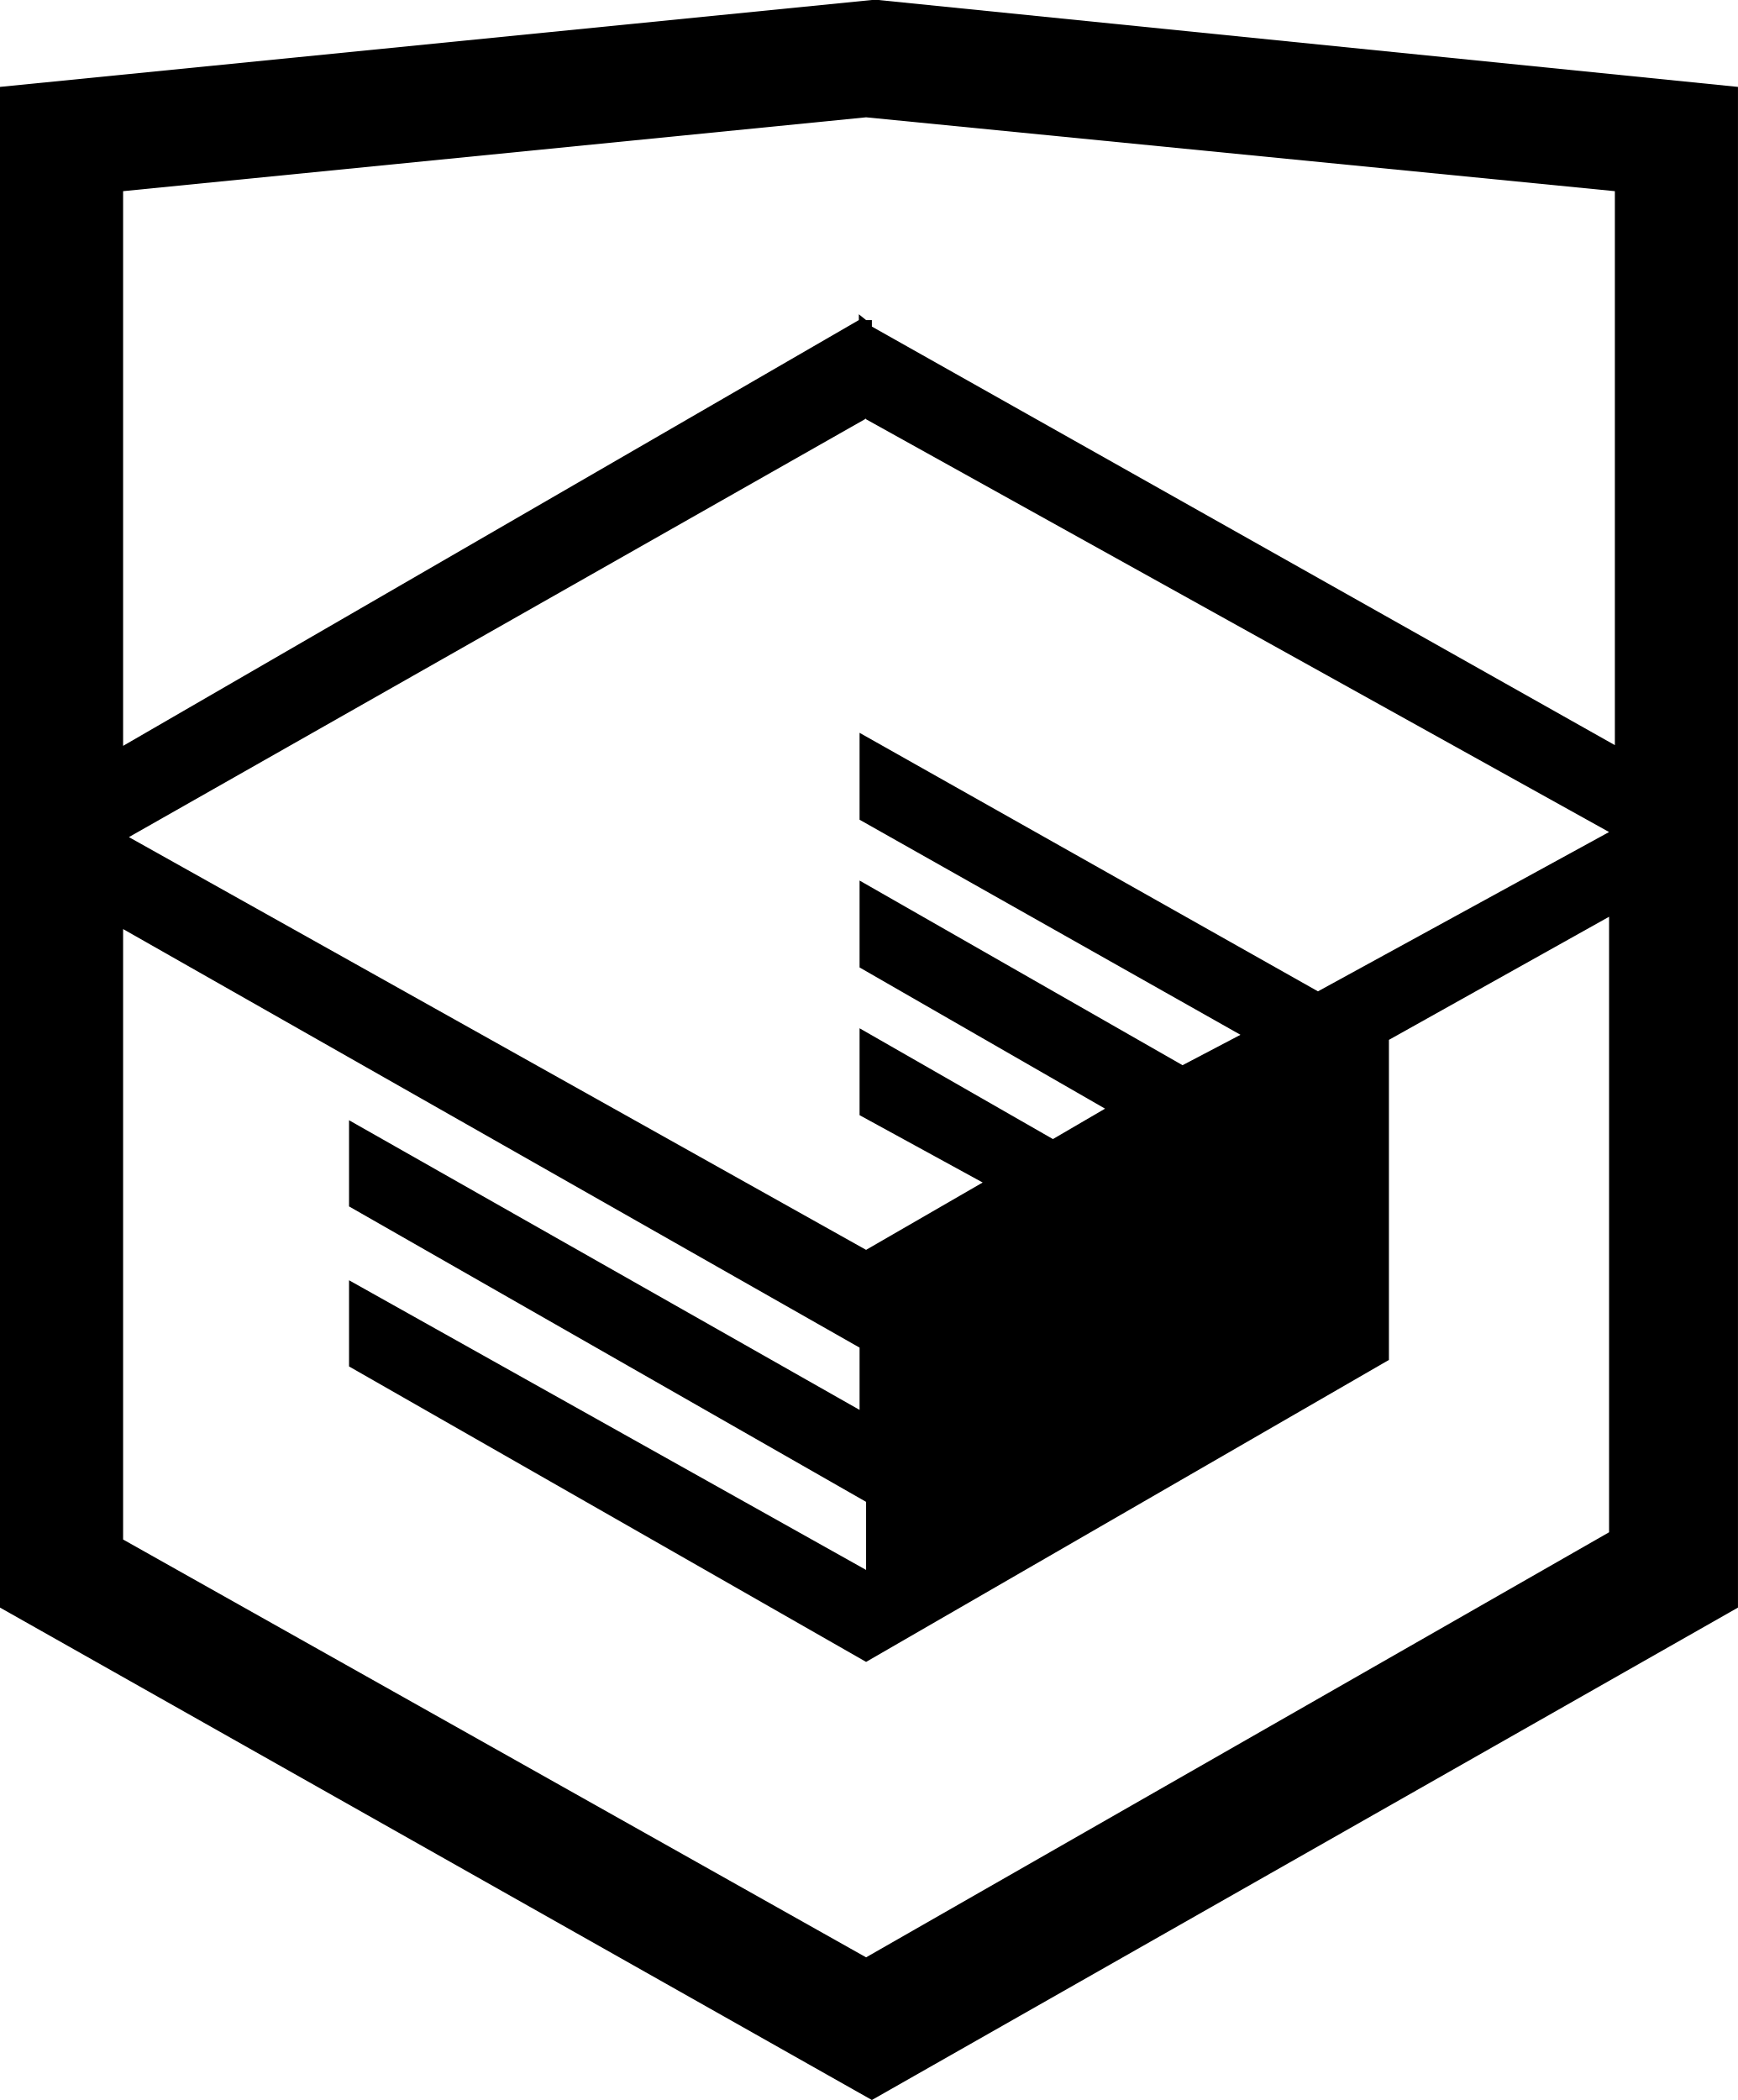
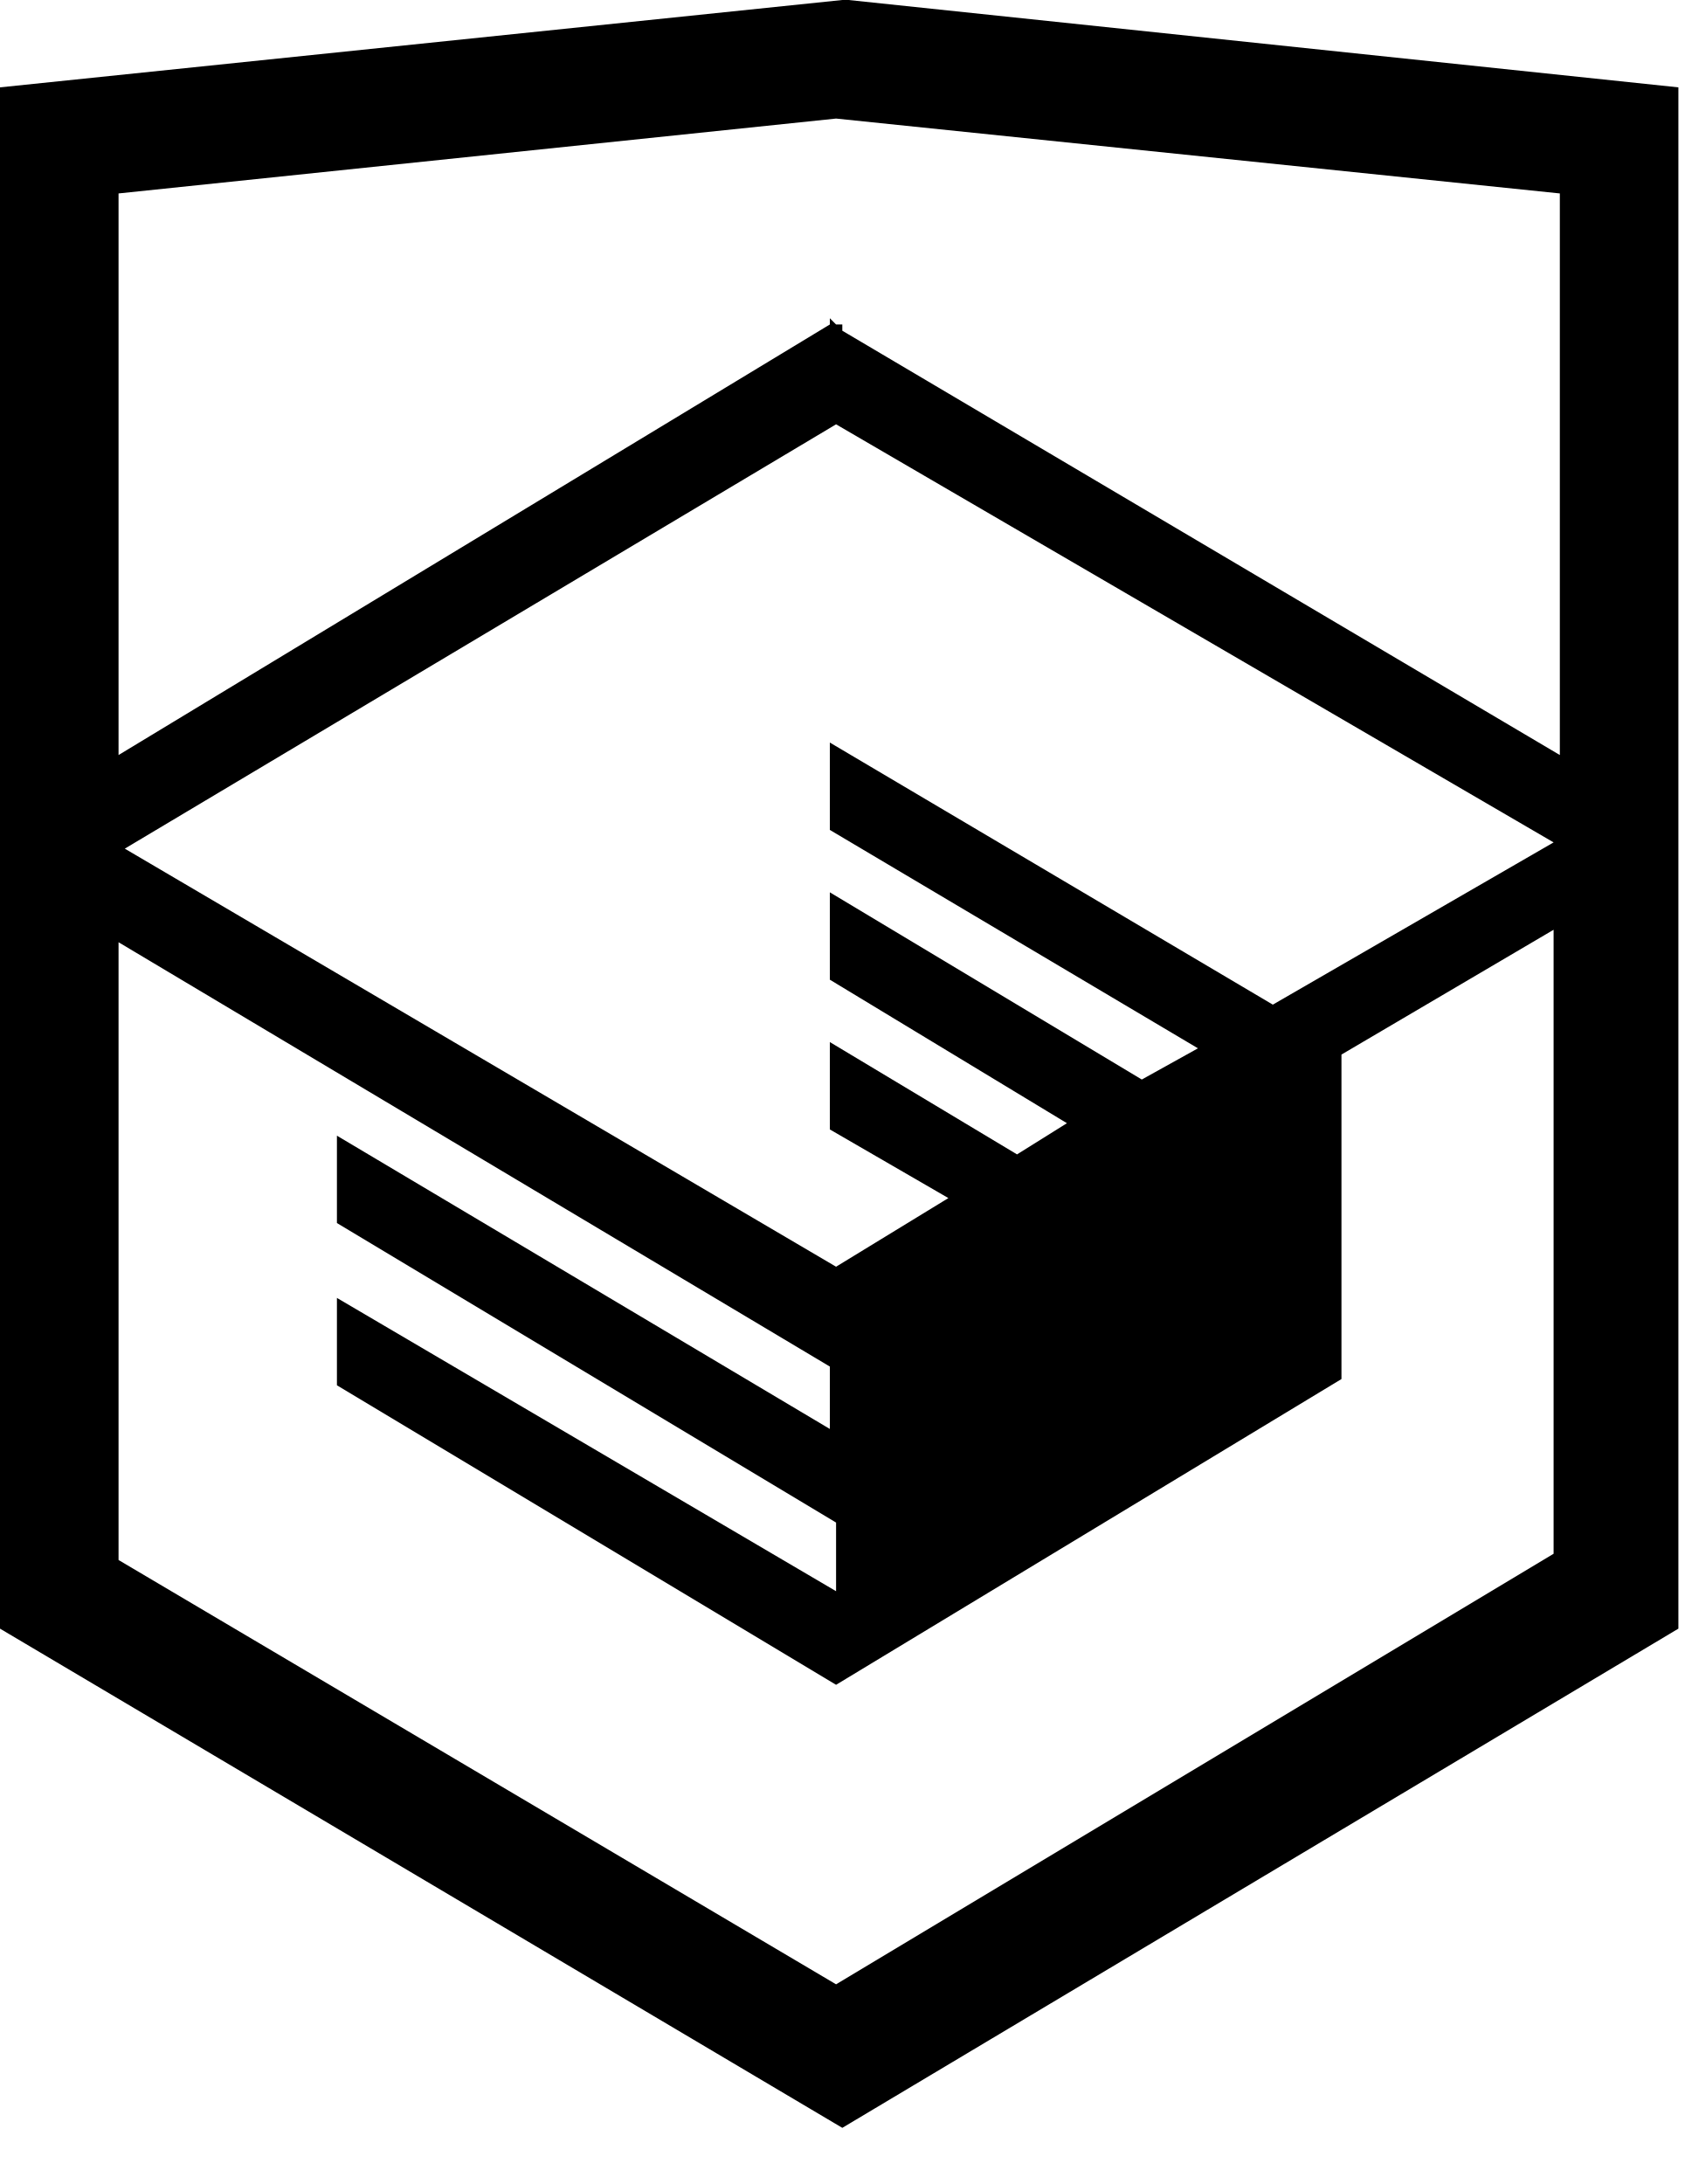
- <svg xmlns="http://www.w3.org/2000/svg" width="24" height="29" viewBox="0 0 24 29">
-   <path d="M12.13 0h-.09L0 1.2v21L12.04 29 24 22.2v-21L12.13 0ZM22.3 10.29 12.04 4.51v-.09h-.08l-.1-.08v.08L1.7 10.3V2.64l10.26-1.02L22.3 2.64v7.65Zm-10.34-4.5 10.26 5.7-4.02 2.2-6.33-3.57v1.2l5.26 2.97-.8.42-4.46-2.55v1.2l3.39 1.95-.72.42-2.67-1.53v1.2l1.7.93-1.61.93-10.18-5.7 10.18-5.78ZM1.7 12.83l10.17 5.78v.86l-7.05-4v1.19l7.14 4.08v.94l-7.14-4v1.19l7.14 4.08 7.22-4.17v-4.42l3.04-1.7v8.5l-10.26 5.87L1.7 21.26v-8.42Z" />
+ <svg xmlns="http://www.w3.org/2000/svg" width="27" height="35" viewBox="0 0 27 35">
+   <path d="M13.6 0H13.5L0 1.4V26.1L13.5 34.1L26.9 26.1V1.4L13.6 0ZM25 12.1L13.5 5.3V5.2H13.4L13.3 5.1V5.2L1.9 12.1V3.1L13.4 1.9L25 3.1V12.1ZM13.4 6.8L24.9 13.5L20.4 16.1L13.3 11.9V13.3L19.2 16.8L18.3 17.3L13.3 14.3V15.7L17.1 18L16.3 18.5L13.3 16.7V18.1L15.2 19.2L13.4 20.3L2 13.6L13.4 6.8ZM1.9 15.1L13.3 21.9V22.9L5.4 18.2V19.6L13.4 24.4V25.5L5.4 20.8V22.2L13.4 27L21.5 22.1V16.9L24.9 14.9V24.9L13.4 31.8L1.9 25V15.1Z" />
</svg>
